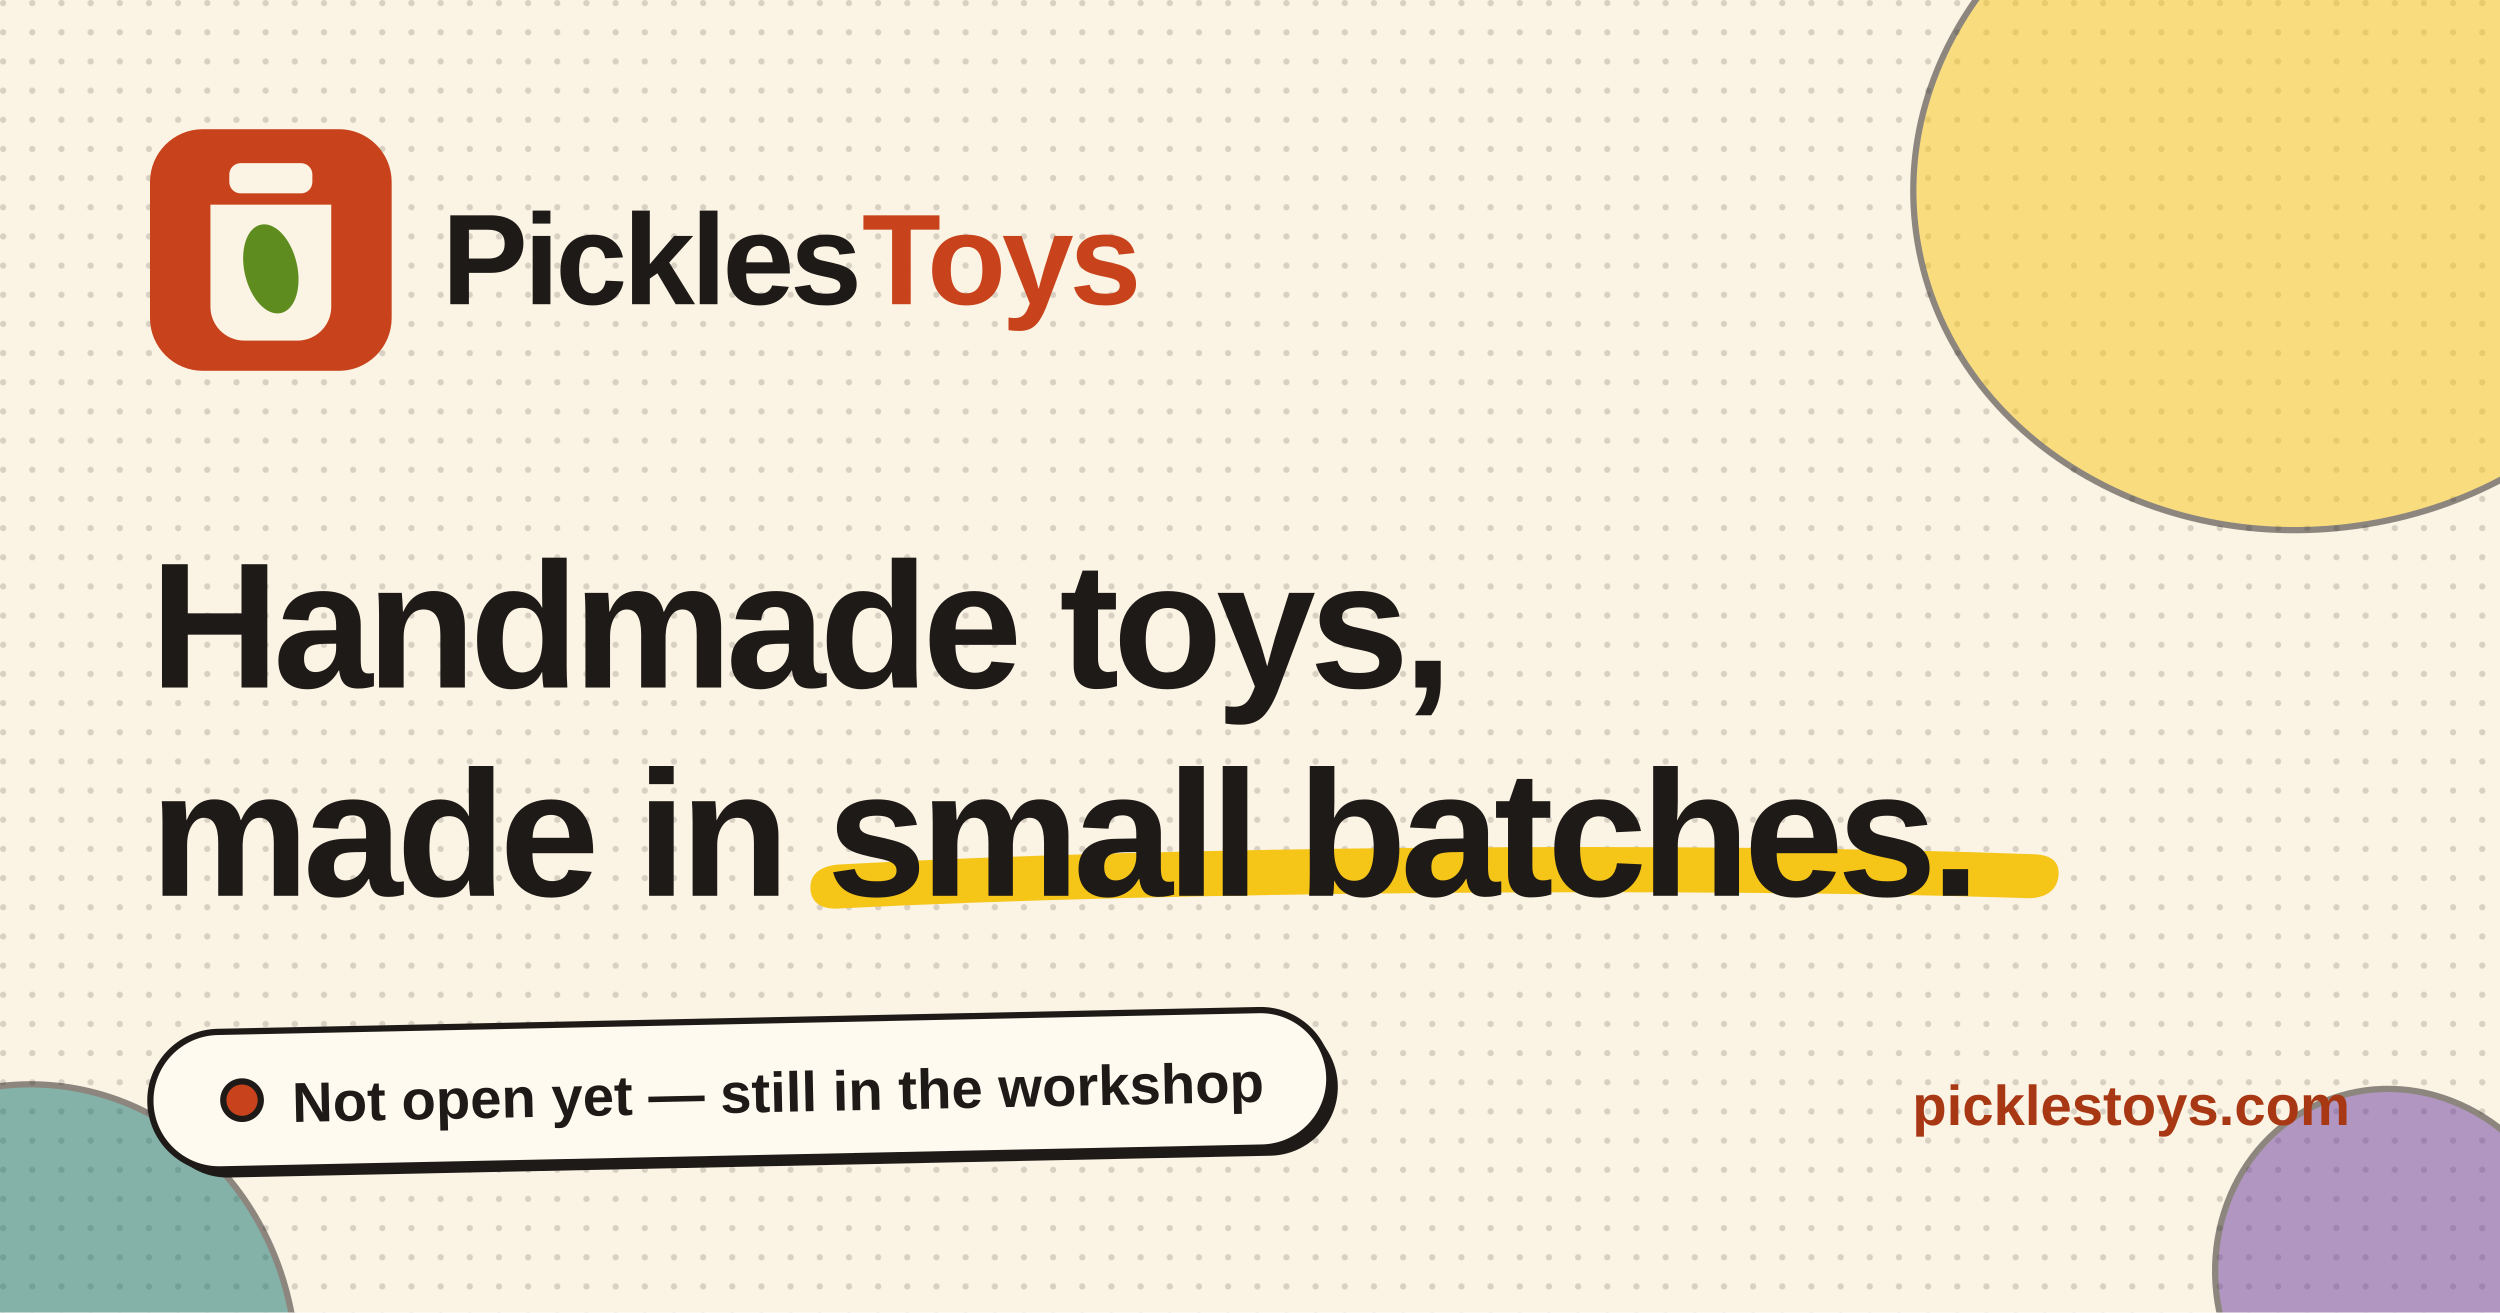
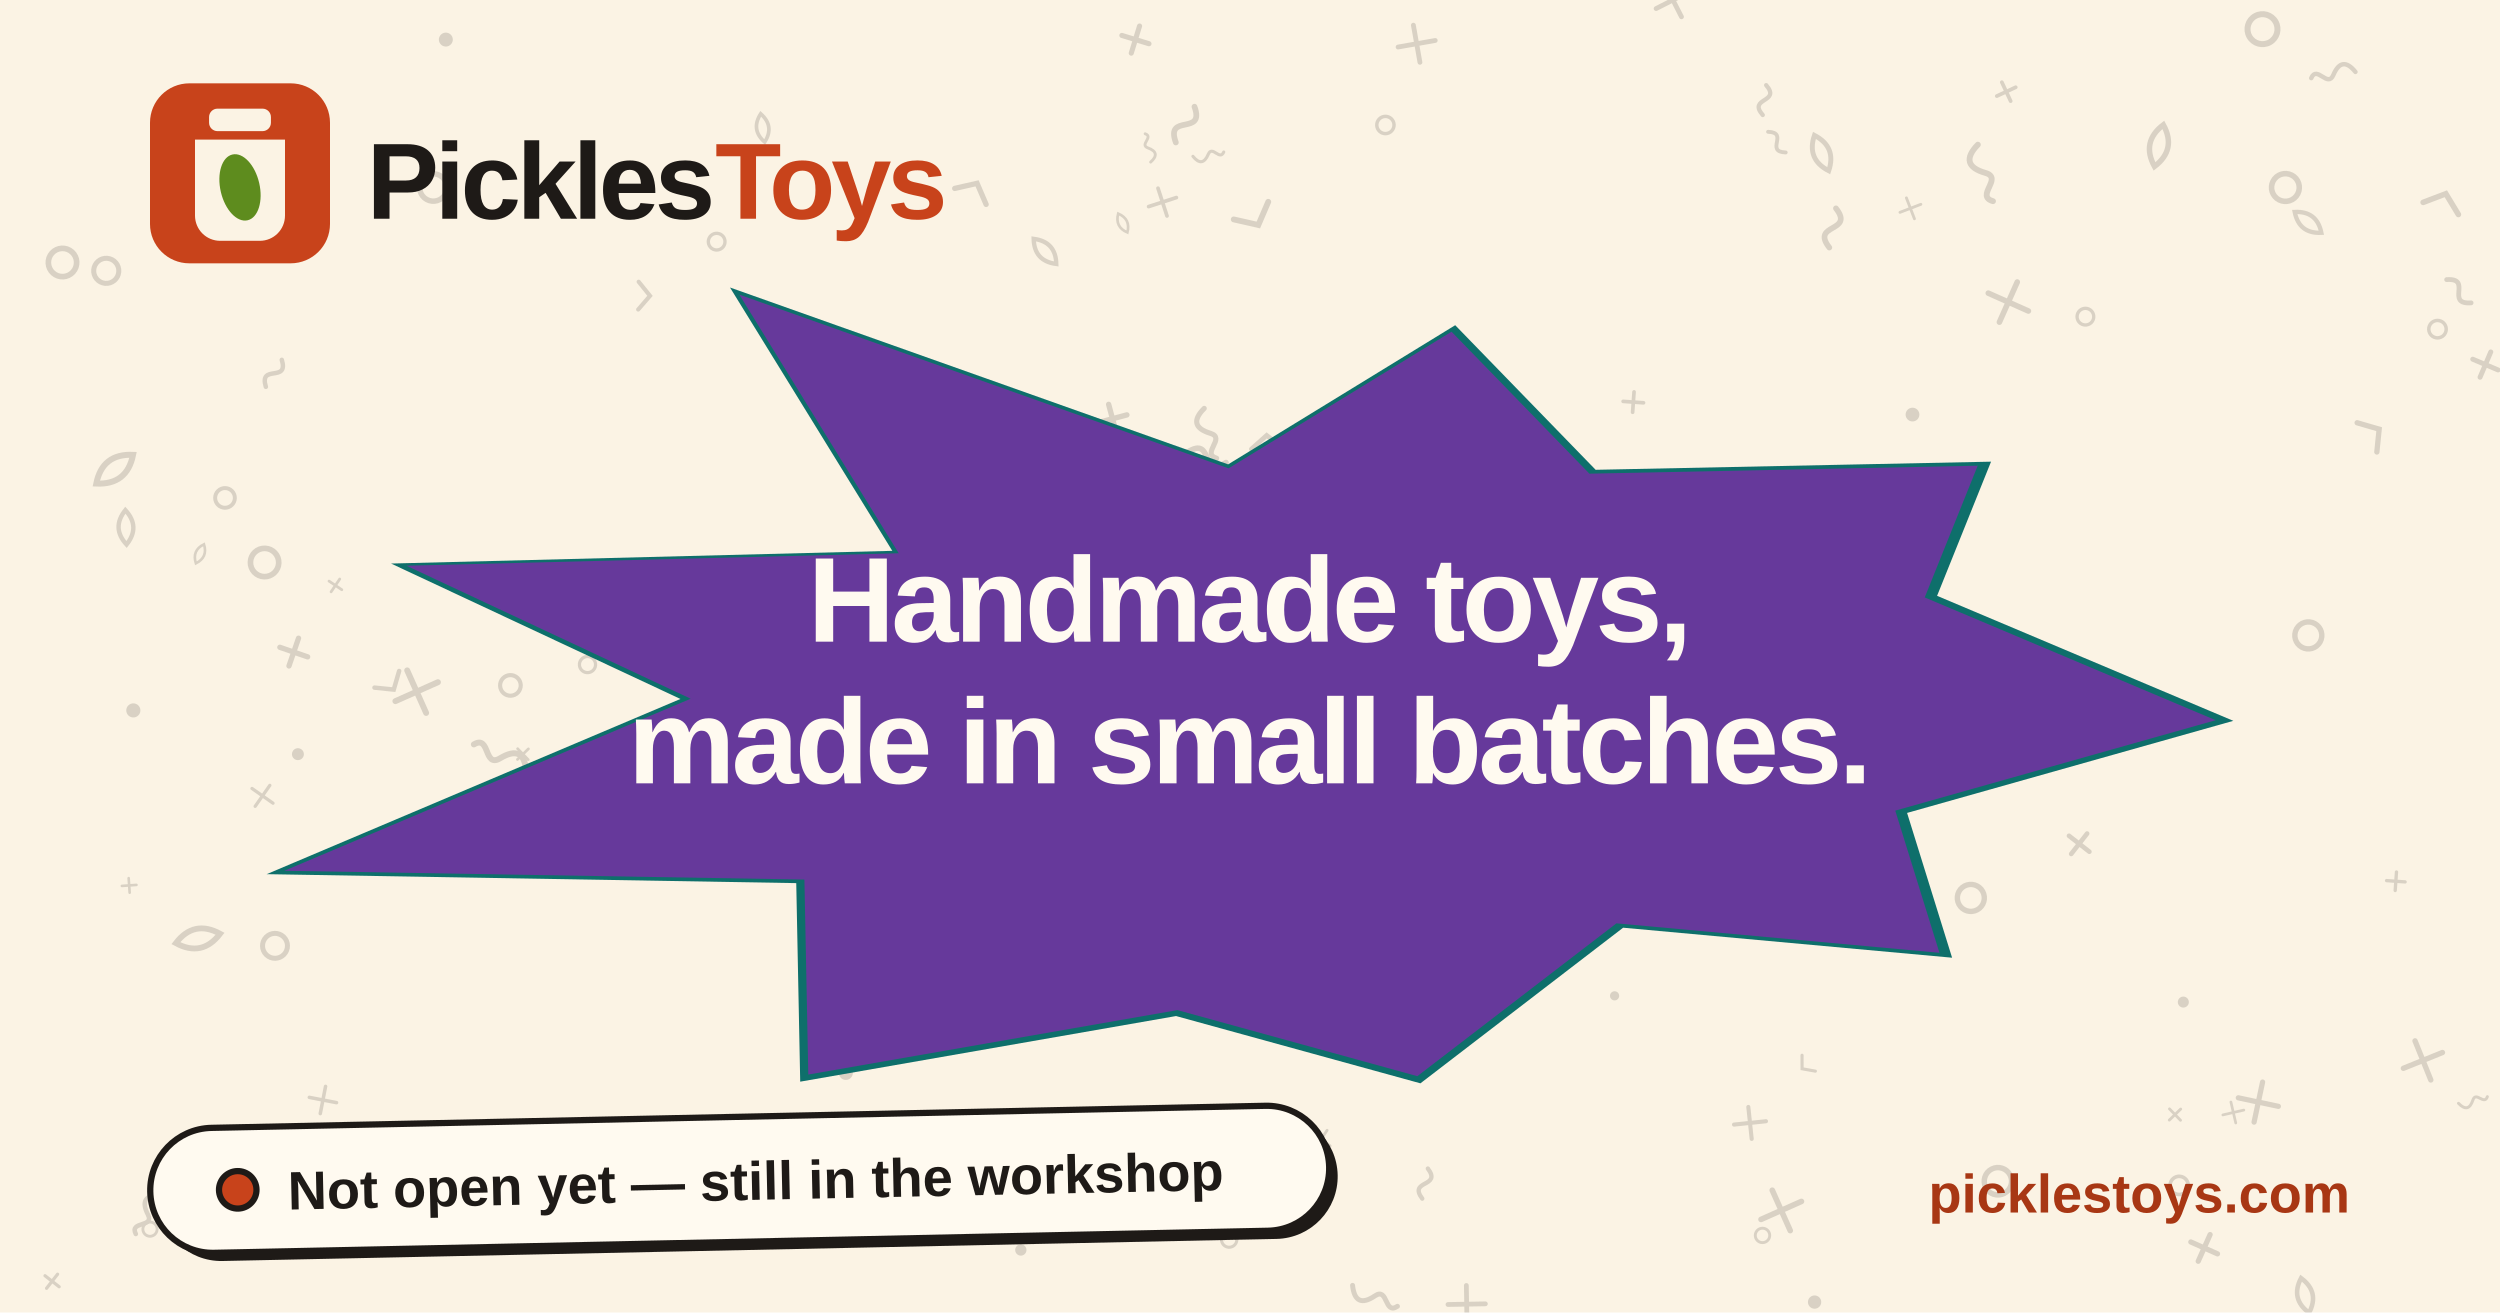
<svg xmlns="http://www.w3.org/2000/svg" width="1200" height="630" viewBox="0 0 1200 630" role="img" aria-label="PicklesToys — handmade toys, made in small batches. Not open yet.">
-   <defs>
-     <pattern id="halftone" width="14" height="14" patternUnits="userSpaceOnUse">
-       <circle cx="1.5" cy="1.5" r="1.5" fill="#1e1a17" fill-opacity="0.16" />
-     </pattern>
-     <clipPath id="frame">
-       <rect width="1200" height="630" />
-     </clipPath>
-   </defs>
+   <clipPath id="frame">
+     <rect width="1200" height="630" />
+   </clipPath>
  <g clip-path="url(#frame)">
    <rect width="1200" height="630" fill="#fbf3e4" />
-     <rect width="1200" height="630" fill="url(#halftone)" />
-     <g opacity="0.5" stroke="#1e1a17" stroke-width="3">
-       <ellipse cx="1108" cy="86" rx="190" ry="168" fill="#f5c518" transform="rotate(-8 1108 86)" />
-       <ellipse cx="10" cy="664" rx="132" ry="144" fill="#0e6f6b" transform="rotate(12 10 664)" />
-       <ellipse cx="1150" cy="614" rx="86" ry="92" fill="#66399b" transform="rotate(-20 1150 614)" />
+     <g stroke="#1e1a17" stroke-width="1.8" stroke-linecap="round" fill="#1e1a17" opacity="0.16">
+       <g transform="translate(1170,158) rotate(201) scale(0.93)">
+         <circle cx="0" cy="0" r="4.5" fill="none" />
+       </g>
+       <g transform="translate(608,209) rotate(268) scale(1.26)">
+         <path d="M-5 -6l5 6-5 6" fill="none" />
+       </g>
+       <g transform="translate(62,425) rotate(176) scale(0.70)">
+         <path d="M0 -5v10M-5 0h10" fill="none" />
+       </g>
+       <g transform="translate(430,487) rotate(108) scale(1.41)">
+         <path d="M-6 4c4-9 8 5 12-4" fill="none" />
+       </g>
+       <g transform="translate(513,539) rotate(192) scale(1.60)">
+         <path d="M-7 -3q7 -6 14 0q-7 6 -14 0z" fill="none" />
+       </g>
+       <g transform="translate(959,567) rotate(153) scale(1.46)">
+         <circle cx="0" cy="0" r="4.5" fill="none" />
+       </g>
+       <g transform="translate(1084,529) rotate(147) scale(1.39)">
+         <path d="M-5 -5l10 10M5 -5l-10 10" fill="none" />
+       </g>
+       <g transform="translate(369,61) rotate(262) scale(0.98)">
+         <path d="M-7 -3q7 -6 14 0q-7 6 -14 0z" fill="none" />
+       </g>
+       <g transform="translate(126,382) rotate(260) scale(0.87)">
+         <path d="M-5 -5l10 10M5 -5l-10 10" fill="none" />
+       </g>
+       <g transform="translate(558,97) rotate(117) scale(0.99)">
+         <path d="M-5 -5l10 10M5 -5l-10 10" fill="none" />
+       </g>
+       <g transform="translate(1072,534) rotate(32) scale(0.73)">
+         <path d="M-5 -5l10 10M5 -5l-10 10" fill="none" />
+       </g>
+       <g transform="translate(803,0) rotate(18) scale(1.28)">
+         <path d="M-5 -5l10 10M5 -5l-10 10" fill="none" />
+       </g>
+       <g transform="translate(1193,175) rotate(113) scale(1.32)">
+         <path d="M0 -5v10M-5 0h10" fill="none" />
+       </g>
+       <g transform="translate(665,60) rotate(43) scale(0.92)">
+         <circle cx="0" cy="0" r="4.5" fill="none" />
+       </g>
+       <g transform="translate(551,71) rotate(79) scale(0.77)">
+         <path d="M-9 0c3-5 6 5 9 0s6-5 9 0" fill="none" />
+       </g>
+       <g transform="translate(537,108) rotate(64) scale(0.72)">
+         <path d="M-7 -3q7 -6 14 0q-7 6 -14 0z" fill="none" />
+       </g>
+       <g transform="translate(208,90) rotate(119) scale(1.46)">
+         <circle cx="0" cy="0" r="4.5" fill="none" />
+       </g>
+       <g transform="translate(623,272) rotate(154) scale(0.82)">
+         <circle cx="0" cy="0" r="2.2" stroke="none" />
+       </g>
+       <g transform="translate(81,559) rotate(292) scale(1.22)">
+         <path d="M-6 4c4-9 8 5 12-4" fill="none" />
+       </g>
+       <g transform="translate(1163,509) rotate(293) scale(1.43)">
+         <path d="M-5 -5l10 10M5 -5l-10 10" fill="none" />
+       </g>
+       <g transform="translate(877,108) rotate(298) scale(1.51)">
+         <path d="M-6 4c4-9 8 5 12-4" fill="none" />
+       </g>
+       <g transform="translate(251,362) rotate(136) scale(0.73)">
+         <path d="M0 -5v10M-5 0h10" fill="none" />
+       </g>
+       <g transform="translate(51,130) rotate(275) scale(1.34)">
+         <circle cx="0" cy="0" r="4.5" fill="none" />
+       </g>
+       <g transform="translate(799,319) rotate(112) scale(0.73)">
+         <path d="M-9 0c3-5 6 5 9 0s6-5 9 0" fill="none" />
+       </g>
+       <g transform="translate(141,313) rotate(289) scale(1.41)">
+         <path d="M0 -5v10M-5 0h10" fill="none" />
+       </g>
+       <g transform="translate(25,615) rotate(38) scale(0.86)">
+         <path d="M0 -5v10M-5 0h10" fill="none" />
+       </g>
+       <g transform="translate(692,337) rotate(346) scale(1.49)">
+         <path d="M-9 0c3-5 6 5 9 0s6-5 9 0" fill="none" />
+       </g>
+       <g transform="translate(682,567) rotate(299) scale(1.16)">
+         <path d="M-6 4c4-9 8 5 12-4" fill="none" />
+       </g>
+       <g transform="translate(849,49) rotate(115) scale(1.14)">
+         <path d="M-6 4c4-9 8 5 12-4" fill="none" />
+       </g>
+       <g transform="translate(461,283) rotate(187) scale(1.21)">
+         <circle cx="0" cy="0" r="4.5" fill="none" />
+       </g>
+       <g transform="translate(946,431) rotate(163) scale(1.44)">
+         <circle cx="0" cy="0" r="4.5" fill="none" />
+       </g>
+       <g transform="translate(406,515) rotate(281) scale(1.53)">
+         <circle cx="0" cy="0" r="2.2" stroke="none" />
+       </g>
+       <g transform="translate(705,483) rotate(131) scale(0.75)">
+         <path d="M-5 -5l10 10M5 -5l-10 10" fill="none" />
+       </g>
+       <g transform="translate(58,229) rotate(322) scale(1.60)">
+         <path d="M-7 -3q7 -6 14 0q-7 6 -14 0z" fill="none" />
+       </g>
+       <g transform="translate(1187,528) rotate(167) scale(0.79)">
+         <path d="M-9 0c3-5 6 5 9 0s6-5 9 0" fill="none" />
+       </g>
+       <g transform="translate(1110,621) rotate(257) scale(1.22)">
+         <path d="M-7 -3q7 -6 14 0q-7 6 -14 0z" fill="none" />
+       </g>
+       <g transform="translate(1001,152) rotate(160) scale(0.89)">
+         <circle cx="0" cy="0" r="4.5" fill="none" />
+       </g>
+       <g transform="translate(1044,535) rotate(46) scale(0.76)">
+         <path d="M0 -5v10M-5 0h10" fill="none" />
+       </g>
+       <g transform="translate(645,477) rotate(92) scale(0.76)">
+         <path d="M0 -5v10M-5 0h10" fill="none" />
+       </g>
+       <g transform="translate(189,331) rotate(56) scale(1.19)">
+         <path d="M-5 -6l5 6-5 6" fill="none" />
+       </g>
+       <g transform="translate(948,315) rotate(349) scale(0.77)">
+         <circle cx="0" cy="0" r="2.2" stroke="none" />
+       </g>
+       <g transform="translate(64,253) rotate(268) scale(1.18)">
+         <path d="M-7 -3q7 -6 14 0q-7 6 -14 0z" fill="none" />
+       </g>
+       <g transform="translate(1108,305) rotate(29) scale(1.44)">
+         <circle cx="0" cy="0" r="4.5" fill="none" />
+       </g>
+       <g transform="translate(1048,481) rotate(21) scale(1.20)">
+         <circle cx="0" cy="0" r="2.2" stroke="none" />
+       </g>
+       <g transform="translate(144,551) rotate(310) scale(0.89)">
+         <circle cx="0" cy="0" r="2.2" stroke="none" />
+       </g>
+       <g transform="translate(64,341) rotate(352) scale(1.54)">
+         <circle cx="0" cy="0" r="2.2" stroke="none" />
+       </g>
+       <g transform="translate(1174,93) rotate(289) scale(1.49)">
+         <path d="M-5 -6l5 6-5 6" fill="none" />
+       </g>
+       <g transform="translate(469,88) rotate(297) scale(1.41)">
+         <path d="M-5 -6l5 6-5 6" fill="none" />
+       </g>
+       <g transform="translate(775,478) rotate(13) scale(1.00)">
+         <circle cx="0" cy="0" r="2.2" stroke="none" />
+       </g>
+       <g transform="translate(693,246) rotate(174) scale(0.96)">
+         <path d="M-7 -3q7 -6 14 0q-7 6 -14 0z" fill="none" />
+       </g>
+       <g transform="translate(415,423) rotate(319) scale(1.15)">
+         <path d="M-9 0c3-5 6 5 9 0s6-5 9 0" fill="none" />
+       </g>
+       <g transform="translate(499,123) rotate(48) scale(1.16)">
+         <path d="M-7 -3q7 -6 14 0q-7 6 -14 0z" fill="none" />
+       </g>
+       <g transform="translate(282,319) rotate(220) scale(0.86)">
+         <circle cx="0" cy="0" r="4.5" fill="none" />
+       </g>
+       <g transform="translate(499,218) rotate(200) scale(1.05)">
+         <path d="M-6 4c4-9 8 5 12-4" fill="none" />
+       </g>
+       <g transform="translate(727,310) rotate(286) scale(1.41)">
+         <path d="M-5 -5l10 10M5 -5l-10 10" fill="none" />
+       </g>
+       <g transform="translate(846,593) rotate(349) scale(0.77)">
+         <circle cx="0" cy="0" r="4.5" fill="none" />
+       </g>
+       <g transform="translate(312,142) rotate(1) scale(1.11)">
+         <path d="M-5 -6l5 6-5 6" fill="none" />
+       </g>
+       <g transform="translate(30,126) rotate(312) scale(1.51)">
+         <circle cx="0" cy="0" r="4.5" fill="none" />
+       </g>
+       <g transform="translate(826,358) rotate(34) scale(0.83)">
+         <path d="M-7 -3q7 -6 14 0q-7 6 -14 0z" fill="none" />
+       </g>
+       <g transform="translate(87,63) rotate(225) scale(1.40)">
+         <path d="M-9 0c3-5 6 5 9 0s6-5 9 0" fill="none" />
+       </g>
+       <g transform="translate(463,235) rotate(116) scale(1.54)">
+         <path d="M-6 4c4-9 8 5 12-4" fill="none" />
+       </g>
+       <g transform="translate(108,239) rotate(46) scale(1.05)">
+         <circle cx="0" cy="0" r="4.5" fill="none" />
+       </g>
+       <g transform="translate(581,208) rotate(256) scale(1.37)">
+         <path d="M-9 0c3-5 6 5 9 0s6-5 9 0" fill="none" />
+       </g>
+       <g transform="translate(660,622) rotate(205) scale(1.32)">
+         <path d="M-9 0c3-5 6 5 9 0s6-5 9 0" fill="none" />
+       </g>
+       <g transform="translate(850,253) rotate(242) scale(1.52)">
+         <path d="M-6 4c4-9 8 5 12-4" fill="none" />
+       </g>
+       <g transform="translate(604,108) rotate(63) scale(1.55)">
+         <path d="M-5 -6l5 6-5 6" fill="none" />
+       </g>
+       <g transform="translate(918,199) rotate(66) scale(1.50)">
+         <circle cx="0" cy="0" r="2.2" stroke="none" />
+       </g>
+       <g transform="translate(963,44) rotate(155) scale(1.00)">
+         <path d="M0 -5v10M-5 0h10" fill="none" />
+       </g>
+       <g transform="translate(609,558) rotate(89) scale(1.37)">
+         <circle cx="0" cy="0" r="4.5" fill="none" />
+       </g>
+       <g transform="translate(571,62) rotate(136) scale(1.53)">
+         <path d="M-6 4c4-9 8 5 12-4" fill="none" />
+       </g>
+       <g transform="translate(998,405) rotate(308) scale(1.24)">
+         <path d="M0 -5v10M-5 0h10" fill="none" />
+       </g>
+       <g transform="translate(127,270) rotate(182) scale(1.51)">
+         <circle cx="0" cy="0" r="4.5" fill="none" />
+       </g>
+       <g transform="translate(155,528) rotate(146) scale(0.94)">
+         <path d="M-5 -5l10 10M5 -5l-10 10" fill="none" />
+       </g>
+       <g transform="translate(865,513) rotate(140) scale(0.83)">
+         <path d="M-5 -6l5 6-5 6" fill="none" />
+       </g>
+       <g transform="translate(614,378) rotate(121) scale(1.38)">
+         <circle cx="0" cy="0" r="2.2" stroke="none" />
+       </g>
+       <g transform="translate(576,433) rotate(196) scale(0.89)">
+         <path d="M-5 -6l5 6-5 6" fill="none" />
+       </g>
+       <g transform="translate(917,100) rotate(24) scale(0.76)">
+         <path d="M-5 -5l10 10M5 -5l-10 10" fill="none" />
+       </g>
+       <g transform="translate(1110,104) rotate(218) scale(1.16)">
+         <path d="M-7 -3q7 -6 14 0q-7 6 -14 0z" fill="none" />
+       </g>
+       <g transform="translate(490,600) rotate(251) scale(1.23)">
+         <circle cx="0" cy="0" r="2.2" stroke="none" />
+       </g>
+       <g transform="translate(953,83) rotate(255) scale(1.56)">
+         <path d="M-9 0c3-5 6 5 9 0s6-5 9 0" fill="none" />
+       </g>
+       <g transform="translate(161,281) rotate(34) scale(0.74)">
+         <path d="M0 -5v10M-5 0h10" fill="none" />
+       </g>
+       <g transform="translate(1142,206) rotate(326) scale(1.41)">
+         <path d="M-5 -6l5 6-5 6" fill="none" />
+       </g>
+       <g transform="translate(641,498) rotate(70) scale(1.06)">
+         <path d="M-7 -3q7 -6 14 0q-7 6 -14 0z" fill="none" />
+       </g>
+       <g transform="translate(1120,36) rotate(352) scale(1.19)">
+         <path d="M-9 0c3-5 6 5 9 0s6-5 9 0" fill="none" />
+       </g>
+       <g transform="translate(436,370) rotate(199) scale(1.50)">
+         <path d="M0 -5v10M-5 0h10" fill="none" />
+       </g>
+       <g transform="translate(580,74) rotate(172) scale(0.83)">
+         <path d="M-9 0c3-5 6 5 9 0s6-5 9 0" fill="none" />
+       </g>
+       <g transform="translate(871,625) rotate(192) scale(1.45)">
+         <circle cx="0" cy="0" r="2.2" stroke="none" />
+       </g>
+       <g transform="translate(416,388) rotate(133) scale(1.45)">
+         <path d="M-7 -3q7 -6 14 0q-7 6 -14 0z" fill="none" />
+       </g>
+       <g transform="translate(634,547) rotate(349) scale(0.76)">
+         <path d="M-5 -5l10 10M5 -5l-10 10" fill="none" />
+       </g>
+       <g transform="translate(71,583) rotate(302) scale(1.22)">
+         <path d="M-9 0c3-5 6 5 9 0s6-5 9 0" fill="none" />
+       </g>
+       <g transform="translate(566,401) rotate(330) scale(1.57)">
+         <path d="M-6 4c4-9 8 5 12-4" fill="none" />
+       </g>
+       <g transform="translate(664,411) rotate(274) scale(1.15)">
+         <path d="M-6 4c4-9 8 5 12-4" fill="none" />
+       </g>
+       <g transform="translate(820,323) rotate(4) scale(1.32)">
+         <path d="M-9 0c3-5 6 5 9 0s6-5 9 0" fill="none" />
+       </g>
+       <g transform="translate(840,539) rotate(129) scale(1.09)">
+         <path d="M-5 -5l10 10M5 -5l-10 10" fill="none" />
+       </g>
+       <g transform="translate(72,590) rotate(160) scale(0.76)">
+         <circle cx="0" cy="0" r="4.5" fill="none" />
+       </g>
+       <g transform="translate(534,201) rotate(75) scale(1.43)">
+         <path d="M0 -5v10M-5 0h10" fill="none" />
+       </g>
+       <g transform="translate(410,573) rotate(72) scale(1.06)">
+         <circle cx="0" cy="0" r="2.2" stroke="none" />
+       </g>
+       <g transform="translate(704,626) rotate(314) scale(1.27)">
+         <path d="M-5 -5l10 10M5 -5l-10 10" fill="none" />
+       </g>
+       <g transform="translate(200,332) rotate(201) scale(1.58)">
+         <path d="M-5 -5l10 10M5 -5l-10 10" fill="none" />
+       </g>
+       <g transform="translate(545,299) rotate(357) scale(0.74)">
+         <path d="M-5 -6l5 6-5 6" fill="none" />
+       </g>
+       <g transform="translate(855,581) rotate(201) scale(1.50)">
+         <path d="M-5 -5l10 10M5 -5l-10 10" fill="none" />
+       </g>
+       <g transform="translate(590,595) rotate(71) scale(0.82)">
+         <circle cx="0" cy="0" r="4.5" fill="none" />
+       </g>
+       <g transform="translate(344,116) rotate(218) scale(0.89)">
+         <circle cx="0" cy="0" r="4.5" fill="none" />
+       </g>
+       <g transform="translate(1097,90) rotate(297) scale(1.48)">
+         <circle cx="0" cy="0" r="4.5" fill="none" />
+       </g>
+       <g transform="translate(214,19) rotate(120) scale(1.52)">
+         <circle cx="0" cy="0" r="2.2" stroke="none" />
+       </g>
+       <g transform="translate(1086,14) rotate(241) scale(1.60)">
+         <circle cx="0" cy="0" r="4.5" fill="none" />
+       </g>
+       <g transform="translate(784,193) rotate(274) scale(0.98)">
+         <path d="M0 -5v10M-5 0h10" fill="none" />
+       </g>
+       <g transform="translate(245,329) rotate(346) scale(1.10)">
+         <circle cx="0" cy="0" r="4.5" fill="none" />
+       </g>
+       <g transform="translate(964,145) rotate(69) scale(1.49)">
+         <path d="M-5 -5l10 10M5 -5l-10 10" fill="none" />
+       </g>
+       <g transform="translate(96,455) rotate(348) scale(1.55)">
+         <path d="M-7 -3q7 -6 14 0q-7 6 -14 0z" fill="none" />
+       </g>
+       <g transform="translate(623,455) rotate(305) scale(0.85)">
+         <path d="M-9 0c3-5 6 5 9 0s6-5 9 0" fill="none" />
+       </g>
+       <g transform="translate(581,217) rotate(34) scale(1.50)">
+         <path d="M-6 4c4-9 8 5 12-4" fill="none" />
+       </g>
+       <g transform="translate(1046,569) rotate(185) scale(0.97)">
+         <circle cx="0" cy="0" r="4.5" fill="none" />
+       </g>
+       <g transform="translate(512,248) rotate(309) scale(0.96)">
+         <path d="M0 -5v10M-5 0h10" fill="none" />
+       </g>
+       <g transform="translate(1150,423) rotate(274) scale(0.89)">
+         <path d="M0 -5v10M-5 0h10" fill="none" />
+       </g>
+       <g transform="translate(143,362) rotate(119) scale(1.30)">
+         <circle cx="0" cy="0" r="2.2" stroke="none" />
+       </g>
+       <g transform="translate(878,72) rotate(248) scale(1.31)">
+         <path d="M-7 -3q7 -6 14 0q-7 6 -14 0z" fill="none" />
+       </g>
+       <g transform="translate(1178,141) rotate(242) scale(1.28)">
+         <path d="M-6 4c4-9 8 5 12-4" fill="none" />
+       </g>
+       <g transform="translate(680,21) rotate(215) scale(1.28)">
+         <path d="M-5 -5l10 10M5 -5l-10 10" fill="none" />
+       </g>
+       <g transform="translate(132,454) rotate(224) scale(1.33)">
+         <circle cx="0" cy="0" r="4.5" fill="none" />
+       </g>
+       <g transform="translate(545,19) rotate(197) scale(1.36)">
+         <path d="M0 -5v10M-5 0h10" fill="none" />
+       </g>
+       <g transform="translate(1058,599) rotate(204) scale(1.40)">
+         <path d="M0 -5v10M-5 0h10" fill="none" />
+       </g>
+       <g transform="translate(851,69) rotate(248) scale(1.03)">
+         <path d="M-6 4c4-9 8 5 12-4" fill="none" />
+       </g>
+       <g transform="translate(133,181) rotate(139) scale(1.19)">
+         <path d="M-6 4c4-9 8 5 12-4" fill="none" />
+       </g>
+       <g transform="translate(94,265) rotate(113) scale(0.71)">
+         <path d="M-7 -3q7 -6 14 0q-7 6 -14 0z" fill="none" />
+       </g>
+       <g transform="translate(81,579) rotate(338) scale(1.18)">
+         <path d="M-5 -6l5 6-5 6" fill="none" />
+       </g>
+       <g transform="translate(240,364) rotate(28) scale(1.58)">
+         <path d="M-9 0c3-5 6 5 9 0s6-5 9 0" fill="none" />
+       </g>
+       <g transform="translate(1032,69) rotate(102) scale(1.46)">
+         <path d="M-7 -3q7 -6 14 0q-7 6 -14 0z" fill="none" />
+       </g>
+       <g transform="translate(536,272) rotate(270) scale(0.78)">
+         <path d="M0 -5v10M-5 0h10" fill="none" />
+       </g>
+       <g transform="translate(785,249) rotate(193) scale(1.31)">
+         <path d="M0 -5v10M-5 0h10" fill="none" />
+       </g>
    </g>
-     <g transform="translate(72 62) scale(1.8125)">
+     <g transform="translate(72 40) scale(1.35)">
      <rect width="64" height="64" rx="14" fill="#c8431b" />
      <rect x="21" y="9" width="22" height="8" rx="3" fill="#fbf3e4" />
      <path d="M16 20h32v27c0 5-4 9-9 9H25c-5 0-9-4-9-9V20z" fill="#fbf3e4" />
      <ellipse cx="32" cy="37" rx="7" ry="12" fill="#5e8c1e" transform="rotate(-13 32 37)" />
    </g>
-     <text x="212" y="146" font-family="Segoe UI, system-ui, -apple-system, Helvetica Neue, Arial, sans-serif" font-size="62" font-weight="800" letter-spacing="-2" fill="#1e1a17">Pickles<tspan fill="#c8431b">Toys</tspan>
+     <text x="176" y="105" font-family="Segoe UI, system-ui, -apple-system, Helvetica Neue, Arial, sans-serif" font-size="52" font-weight="800" letter-spacing="-2" fill="#1e1a17">Pickles<tspan fill="#c8431b">Toys</tspan>
    </text>
-     <text x="72" y="330" font-family="Segoe UI, system-ui, -apple-system, Helvetica Neue, Arial, sans-serif" font-size="86" font-weight="800" letter-spacing="-3" fill="#1e1a17">Handmade toys,</text>
-     <path d="M402 415c161-9 412-11 573-5 10 0 14 4 13 11-1 7-7 11-18 10-159-5-408-3-566 5-10 1-15-3-15-10 0-6 4-10 13-11z" fill="#f5c518" />
-     <text x="72" y="430" font-family="Segoe UI, system-ui, -apple-system, Helvetica Neue, Arial, sans-serif" font-size="86" font-weight="800" letter-spacing="-3" fill="#1e1a17">made in small batches.</text>
-     <g transform="rotate(-1.2 72 520)">
-       <rect x="76" y="500" width="566" height="66" rx="33" fill="#1e1a17" />
-       <rect x="72" y="496" width="566" height="66" rx="33" fill="#fffaf0" stroke="#1e1a17" stroke-width="3" />
-       <circle cx="116" cy="529" r="9" fill="#c8431b" stroke="#1e1a17" stroke-width="3" />
-       <text x="140" y="540" font-family="Segoe UI, system-ui, -apple-system, Helvetica Neue, Arial, sans-serif" font-size="27" font-weight="700" fill="#1e1a17">Not open yet — still in the workshop</text>
+     <polygon points="1072.0,346.0 915.4,390.2 937.0,459.7 779.1,445.3 681.8,520.0 564.5,487.7 384.1,519.2 382.2,423.9 128.0,419.6 326.6,335.5 187.7,270.5 428.3,264.4 350.4,138.0 589.5,222.9 698.5,156.1 765.9,225.5 955.7,221.6 929.8,286.0" fill="#0e6f6b" />
+     <polygon points="1072.0,346.0 915.4,390.2 937.0,459.7 779.1,445.3 681.8,520.0 564.5,487.7 384.1,519.2 382.2,423.9 128.0,419.6 326.6,335.5 187.7,270.5 428.3,264.4 350.4,138.0 589.5,222.9 698.5,156.1 765.9,225.5 955.7,221.6 929.8,286.0" fill="#66399b" transform="translate(600 329) scale(0.982) translate(-600 -329)" />
+     <text x="600" y="308" text-anchor="middle" font-family="Segoe UI, system-ui, -apple-system, Helvetica Neue, Arial, sans-serif" font-size="58" font-weight="800" letter-spacing="-1.8" fill="#fffaf0">Handmade toys,</text>
+     <text x="600" y="376" text-anchor="middle" font-family="Segoe UI, system-ui, -apple-system, Helvetica Neue, Arial, sans-serif" font-size="58" font-weight="800" letter-spacing="-1.8" fill="#fffaf0">made in small batches.</text>
+     <g transform="rotate(-1.2 72 566)">
+       <rect x="76" y="546" width="566" height="60" rx="30" fill="#1e1a17" />
+       <rect x="72" y="542" width="566" height="60" rx="30" fill="#fffaf0" stroke="#1e1a17" stroke-width="3" />
+       <circle cx="114" cy="572" r="9" fill="#c8431b" stroke="#1e1a17" stroke-width="3" />
+       <text x="138" y="582" font-family="Segoe UI, system-ui, -apple-system, Helvetica Neue, Arial, sans-serif" font-size="26" font-weight="700" fill="#1e1a17">Not open yet — still in the workshop</text>
    </g>
-     <text x="1128" y="540" text-anchor="end" font-family="Segoe UI, system-ui, -apple-system, Helvetica Neue, Arial, sans-serif" font-size="27" font-weight="700" fill="#a83714">picklestoys.com</text>
+     <text x="1128" y="582" text-anchor="end" font-family="Segoe UI, system-ui, -apple-system, Helvetica Neue, Arial, sans-serif" font-size="26" font-weight="700" fill="#a83714">picklestoys.com</text>
  </g>
</svg>
